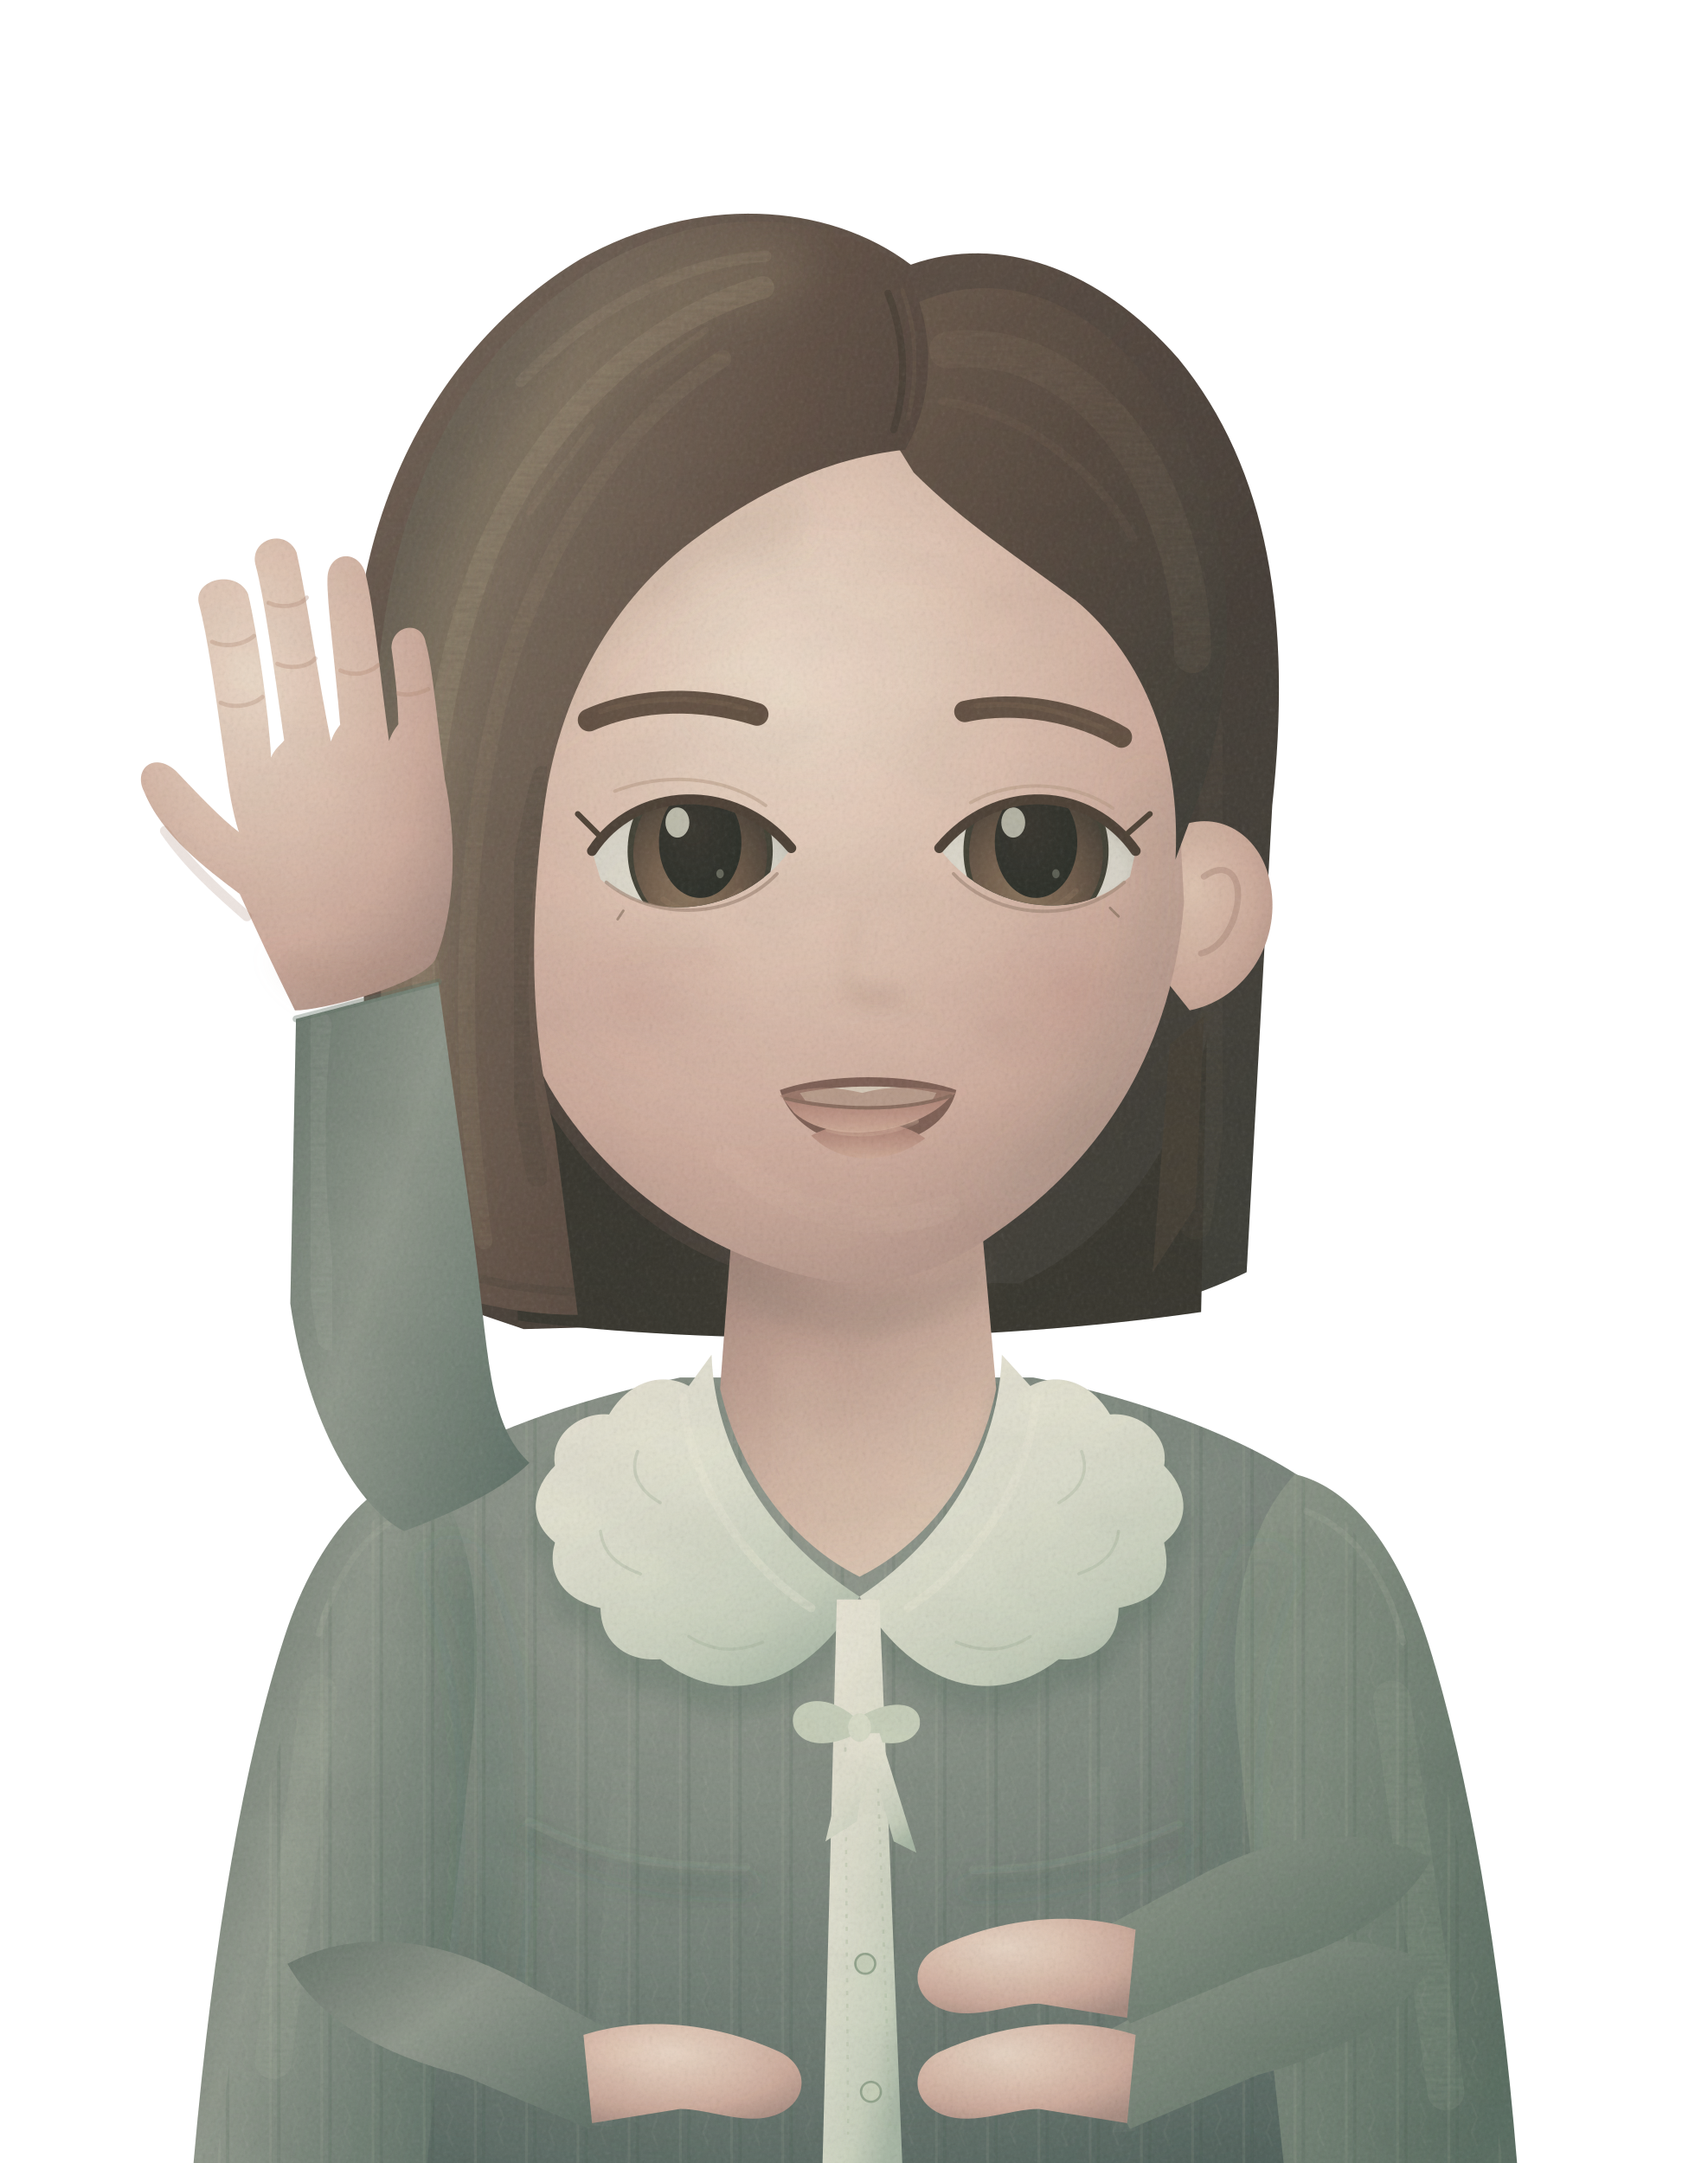
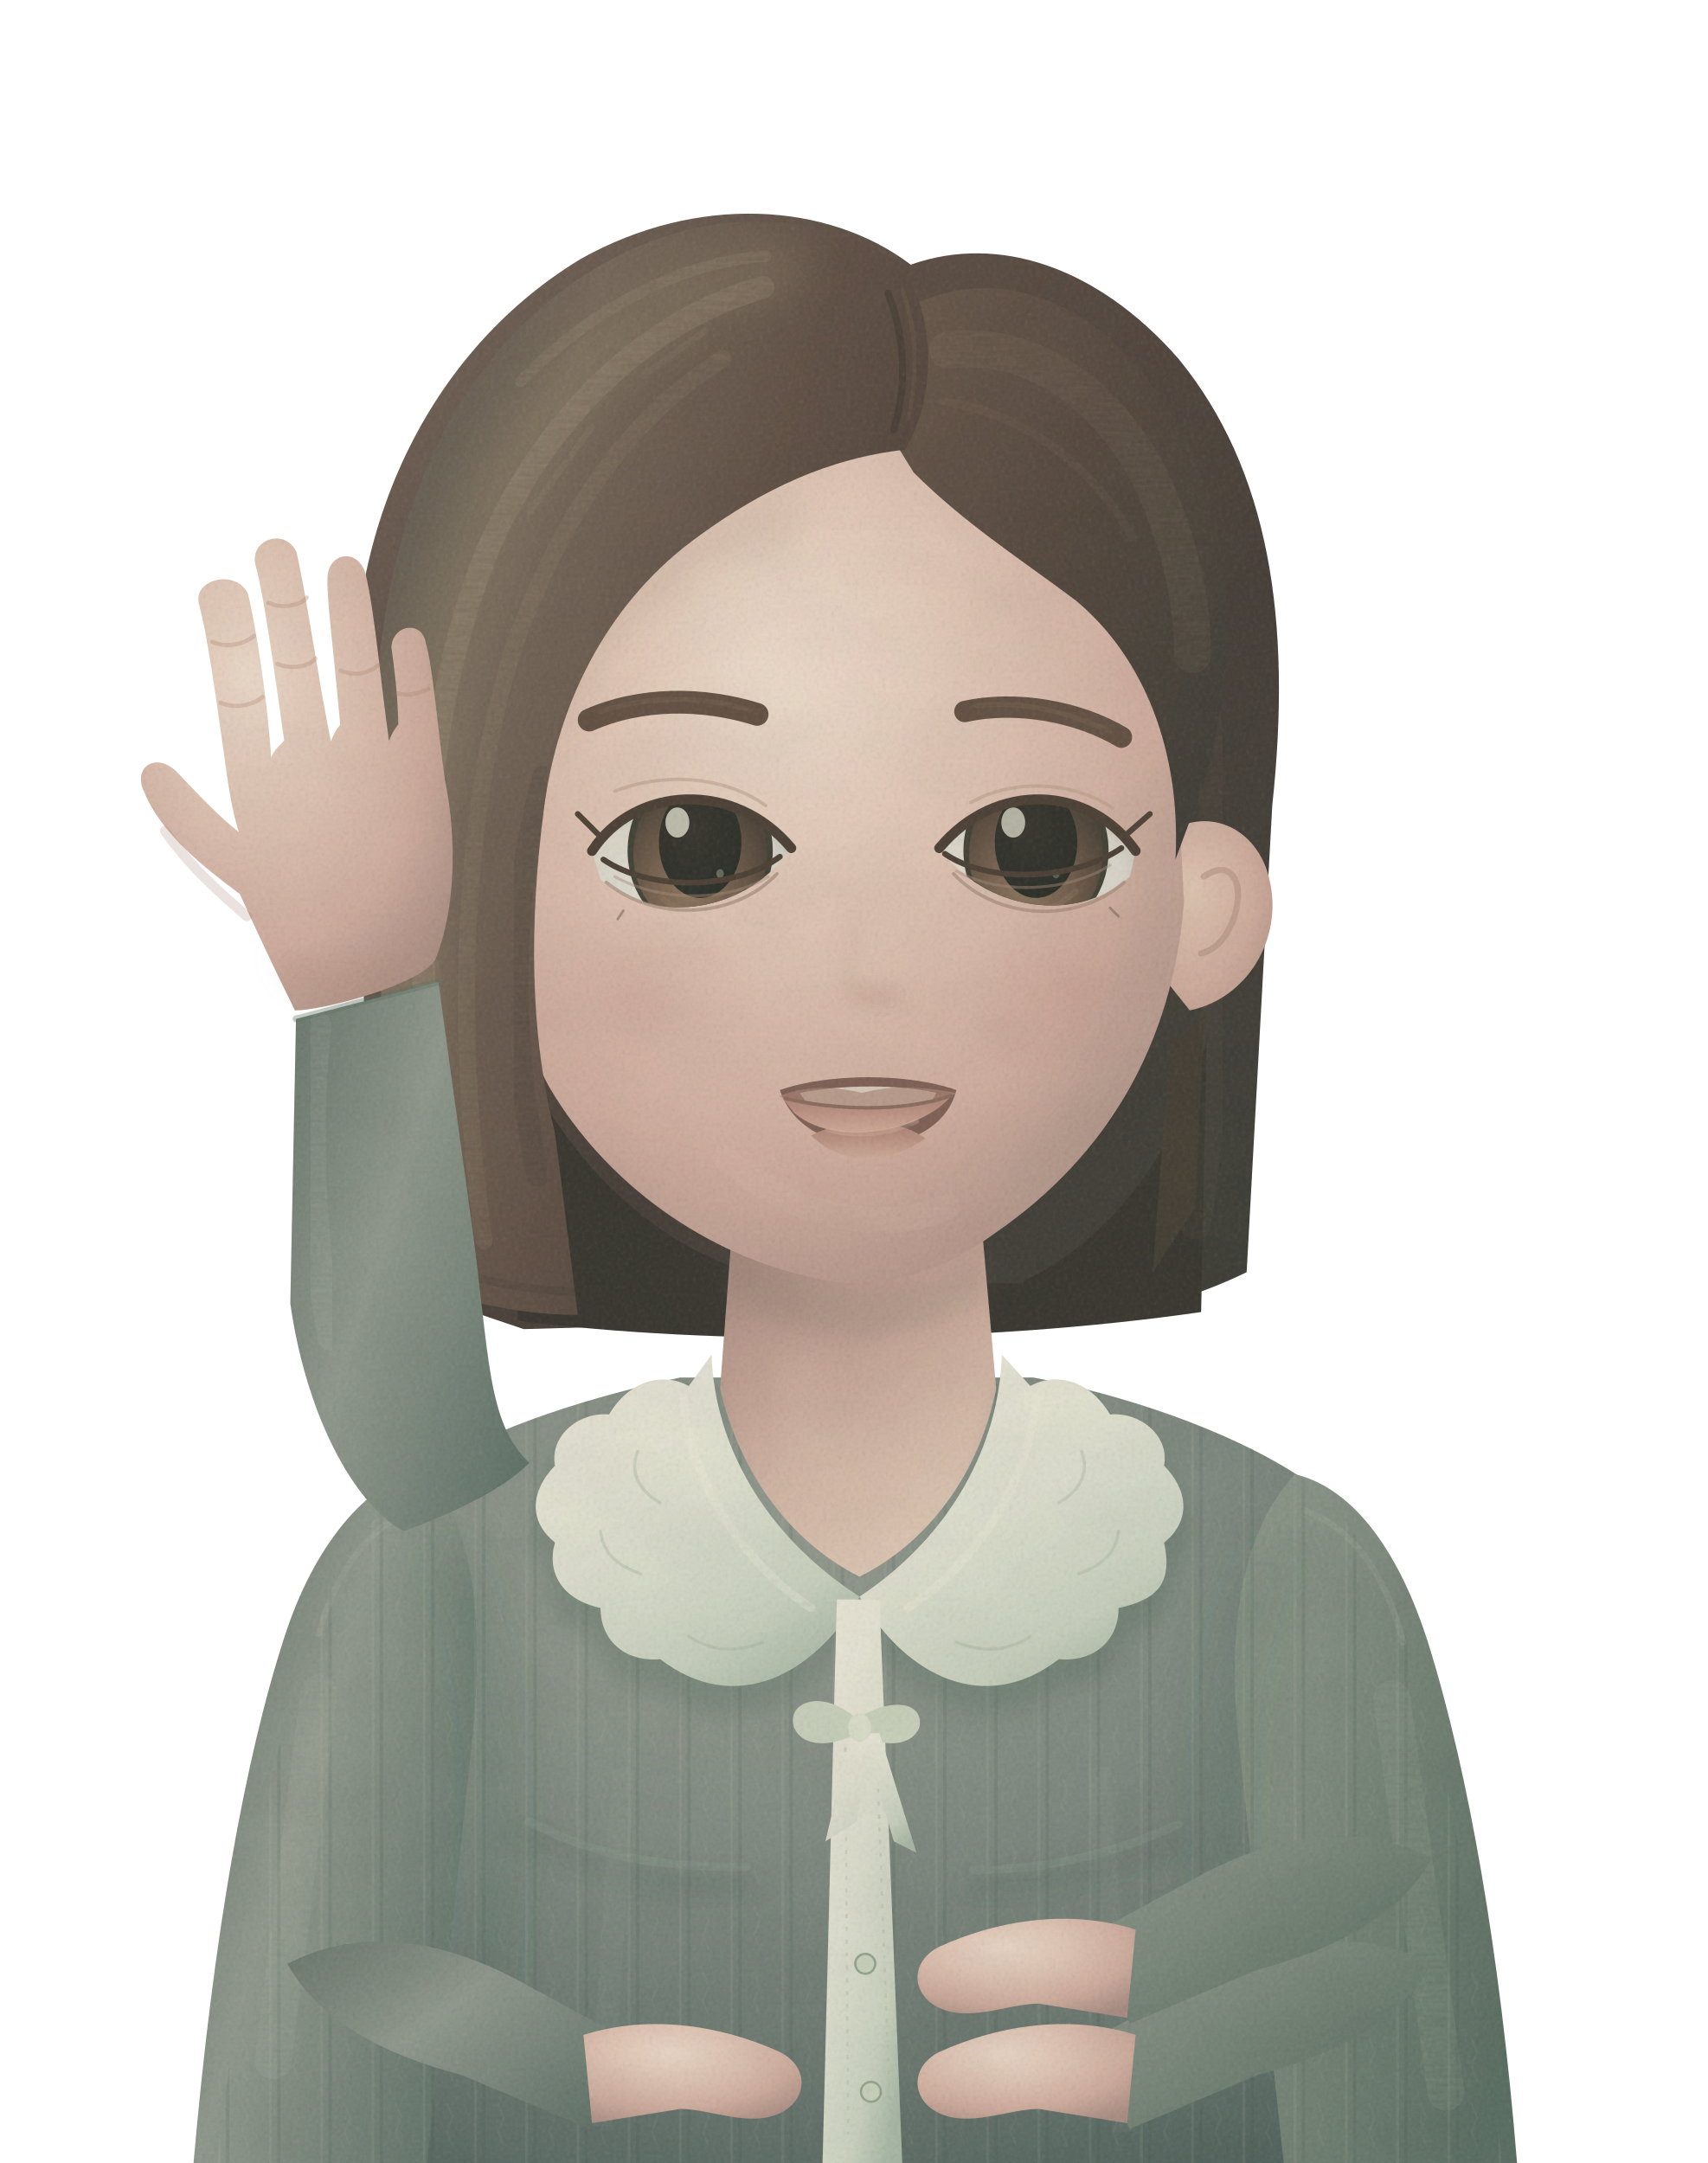
<svg xmlns="http://www.w3.org/2000/svg" viewBox="0 0 600 760" fill="none" role="img" aria-labelledby="girlTitle girlDescription">
  <defs>
    <radialGradient id="fp-skin" cx="40%" cy="29%" r="81%">
      <stop stop-color="#ead8c7" />
      <stop offset=".36" stop-color="#dfc4b3" />
      <stop offset=".7" stop-color="#cfad9e" />
      <stop offset="1" stop-color="#aa8e83" />
    </radialGradient>
    <linearGradient id="fp-neck" x1="30%" y1="0%" x2="70%" y2="100%">
      <stop stop-color="#a18479" />
      <stop offset=".36" stop-color="#c2a294" />
      <stop offset=".76" stop-color="#d8bdab" />
      <stop offset="1" stop-color="#dfcbb7" />
    </linearGradient>
    <radialGradient id="fp-ear" cx="32%" cy="36%" r="86%">
      <stop stop-color="#dfc4b1" />
      <stop offset=".6" stop-color="#cfad9d" />
      <stop offset="1" stop-color="#b49487" />
    </radialGradient>
    <linearGradient id="fp-hair-back" x1="8%" y1="0%" x2="90%" y2="93%">
      <stop stop-color="#76675a" />
      <stop offset=".3" stop-color="#5e5046" />
      <stop offset=".67" stop-color="#49413a" />
      <stop offset="1" stop-color="#41413a" />
    </linearGradient>
    <linearGradient id="fp-hair-left" x1="0%" y1="12%" x2="100%" y2="74%">
      <stop stop-color="#625e52" />
      <stop offset=".27" stop-color="#77695b" />
      <stop offset=".57" stop-color="#625247" />
      <stop offset=".83" stop-color="#51453d" />
      <stop offset="1" stop-color="#494039" />
    </linearGradient>
    <linearGradient id="fp-hair-right" x1="0%" y1="0%" x2="100%" y2="85%">
      <stop stop-color="#6d5c4e" />
      <stop offset=".48" stop-color="#584b41" />
      <stop offset="1" stop-color="#424039" />
    </linearGradient>
    <radialGradient id="fp-eye-white" cx="45%" cy="67%" r="80%">
      <stop stop-color="#e6e1d3" />
      <stop offset=".6" stop-color="#d9d5c9" />
      <stop offset="1" stop-color="#aaa89c" />
    </radialGradient>
    <radialGradient id="fp-iris" cx="43%" cy="72%" r="80%">
      <stop stop-color="#8f7961" />
      <stop offset=".4" stop-color="#74604e" />
      <stop offset=".76" stop-color="#53483d" />
      <stop offset="1" stop-color="#393a32" />
    </radialGradient>
    <radialGradient id="fp-pupil" cx="40%" cy="35%" r="85%">
      <stop stop-color="#3b3831" />
      <stop offset="1" stop-color="#2b3029" />
    </radialGradient>
    <radialGradient id="fp-cheek">
      <stop stop-color="#bb8c83" stop-opacity=".3" />
      <stop offset=".5" stop-color="#bc958a" stop-opacity=".13" />
      <stop offset="1" stop-color="#bc958a" stop-opacity="0" />
    </radialGradient>
    <linearGradient id="fp-lip" x1="0%" y1="0%" x2="0%" y2="100%">
      <stop stop-color="#aa7f73" />
      <stop offset=".5" stop-color="#bd9485" />
      <stop offset="1" stop-color="#cfab98" />
    </linearGradient>
    <radialGradient id="fp-knit" cx="40%" cy="23%" r="88%">
      <stop stop-color="#969c91" />
      <stop offset=".42" stop-color="#818b81" />
      <stop offset=".75" stop-color="#6b7870" />
      <stop offset="1" stop-color="#53645e" />
    </radialGradient>
    <linearGradient id="fp-sleeve-left" x1="0%" y1="10%" x2="100%" y2="80%">
      <stop stop-color="#6e7a70" />
      <stop offset=".43" stop-color="#91998d" />
      <stop offset="1" stop-color="#64756b" />
    </linearGradient>
    <linearGradient id="fp-sleeve-right" x1="0%" y1="0%" x2="100%" y2="80%">
      <stop stop-color="#929b8d" />
      <stop offset=".45" stop-color="#7b887b" />
      <stop offset="1" stop-color="#5c6f63" />
    </linearGradient>
    <linearGradient id="fp-collar" x1="20%" y1="0%" x2="80%" y2="100%">
      <stop stop-color="#e9e5d6" />
      <stop offset=".44" stop-color="#dedfce" />
      <stop offset=".8" stop-color="#c8d0bd" />
      <stop offset="1" stop-color="#a9b8a6" />
    </linearGradient>
    <filter id="fp-soft" x="-40%" y="-40%" width="180%" height="180%">
      <feGaussianBlur stdDeviation="3.5" />
    </filter>
    <filter id="fp-wash" x="-40%" y="-40%" width="180%" height="180%">
      <feGaussianBlur stdDeviation="8" />
    </filter>
    <filter id="fp-paper" x="-3%" y="-3%" width="106%" height="106%" color-interpolation-filters="sRGB">
      <feTurbulence type="fractalNoise" baseFrequency=".72" numOctaves="3" seed="26" result="fine" />
      <feColorMatrix in="fine" type="saturate" values="0" result="mono" />
      <feComponentTransfer in="mono" result="lightGrain">
        <feFuncA type="linear" slope=".12" />
      </feComponentTransfer>
      <feComposite in="lightGrain" in2="SourceGraphic" operator="in" result="clippedGrain" />
      <feBlend in="SourceGraphic" in2="clippedGrain" mode="soft-light" />
    </filter>
    <filter id="fp-dry" x="-10%" y="-20%" width="120%" height="140%" color-interpolation-filters="sRGB">
      <feTurbulence type="fractalNoise" baseFrequency=".12 .7" numOctaves="2" seed="14" result="brush" />
      <feColorMatrix in="brush" type="luminanceToAlpha" result="brushAlpha" />
      <feComposite in="SourceGraphic" in2="brushAlpha" operator="in" />
    </filter>
    <filter id="fp-pigment" x="-3%" y="-3%" width="106%" height="106%" color-interpolation-filters="sRGB">
      <feTurbulence type="fractalNoise" baseFrequency=".025 .04" numOctaves="3" seed="19" result="cloud" />
      <feColorMatrix in="cloud" type="saturate" values="0" result="cloudMono" />
      <feComponentTransfer in="cloudMono" result="thinWash">
        <feFuncA type="linear" slope=".07" />
      </feComponentTransfer>
      <feComposite in="thinWash" in2="SourceGraphic" operator="in" result="clippedWash" />
      <feBlend in="SourceGraphic" in2="clippedWash" mode="multiply" />
    </filter>
    <clipPath id="fp-face-clip">
      <path d="M183 244C190 195 235 158 293 155C350 153 398 190 412 242L416 317C412 367 389 406 350 433C328 449 307 454 286 449C248 441 213 416 193 382C176 352 176 291 183 244Z" />
    </clipPath>
    <clipPath id="fp-left-eye">
      <path d="M208 299C223 276 258 274 278 298C263 320 231 326 211 309Z" />
    </clipPath>
    <clipPath id="fp-right-eye">
      <path d="M330 298C350 274 383 276 399 299L397 308C378 325 346 320 330 298Z" />
    </clipPath>
    <clipPath id="fp-body-clip">
      <path d="M239 484C211 490 173 501 149 517C119 538 102 586 91 647L76 760H528L512 647C501 587 487 541 457 519C431 502 394 490 363 484Z" />
    </clipPath>
    <clipPath id="fp-hair-left-clip">
      <path d="M317 93C279 68 228 74 188 110C143 151 128 216 132 291L137 447C157 456 179 462 203 462L195 398C186 363 186 324 191 285C196 245 215 210 246 188C268 172 291 161 318 158C329 139 329 113 317 93Z" />
    </clipPath>
    <pattern id="fp-knit-stitch" width="18" height="23" patternUnits="userSpaceOnUse">
      <path d="M5 0V23" stroke="#d5d7c4" stroke-opacity=".08" stroke-width="1" />
      <path d="M8 0V23" stroke="#435a4b" stroke-opacity=".13" stroke-width="1.2" />
      <path d="M13 3L15 8L13 13L15 18" stroke="#d1d5bf" stroke-opacity=".055" stroke-width=".7" />
    </pattern>
  </defs>
  <g id="desk" style="display:none">
    <path d="M18 684H582L600 718H0Z" fill="#b9b8a9" />
    <path d="M0 718H600V741H0Z" fill="#919c8d" />
    <path d="M24 684H576" stroke="#e4dfcf" stroke-opacity=".65" stroke-width="3" />
  </g>
  <g filter="url(#fp-paper)">
    <g filter="url(#fp-pigment)">
      <path d="M125 262C119 191 148 125 204 91C245 68 291 71 320 93C351 82 386 94 414 126C446 165 454 218 447 283L438 447C405 463 366 469 325 463L184 467L131 449Z" fill="url(#fp-hair-back)" />
      <path d="M176 354C191 401 228 440 271 449L358 451C392 435 414 403 424 365L422 461C346 472 251 473 182 464Z" fill="#3b3931" />
      <path d="M416 211C432 277 431 355 420 430" stroke="#8f7e65" stroke-opacity=".13" stroke-width="11" stroke-linecap="round" filter="url(#fp-dry)" />
      <g id="body">
        <path d="M239 484C211 490 173 501 149 517C119 538 102 586 91 647L76 760H528L512 647C501 587 487 541 457 519C431 502 394 490 363 484Z" fill="url(#fp-knit)" />
        <path d="M149 516C128 521 110 544 100 575C86 618 75 680 68 760H150L166 610C170 570 167 536 149 516Z" fill="url(#fp-sleeve-left)" />
        <path d="M455 518C476 523 492 546 502 578C516 623 527 686 533 760H451L435 610C431 570 437 537 455 518Z" fill="url(#fp-sleeve-right)" />
        <g clip-path="url(#fp-body-clip)">
          <path d="M70 486H540V760H70Z" fill="url(#fp-knit-stitch)" />
          <path d="M156 544C178 587 178 649 168 713M447 545C426 586 427 649 436 713" stroke="#405b4e" stroke-opacity=".19" stroke-width="14" filter="url(#fp-wash)" />
          <path d="M186 645C212 659 237 662 263 662M341 663C369 663 393 656 416 646" stroke="#40584b" stroke-opacity=".19" stroke-width="6" stroke-linecap="round" filter="url(#fp-soft)" />
          <path d="M186 640C212 654 238 656 262 656M342 657C369 657 392 651 414 641" stroke="#c0c8b4" stroke-opacity=".18" stroke-width="3" stroke-linecap="round" filter="url(#fp-dry)" />
          <path d="M219 622L211 747M386 621L395 749" stroke="#c0c8b4" stroke-opacity=".1" stroke-width="8" filter="url(#fp-dry)" />
          <path d="M112 595L96 724M489 597L508 735" stroke="#bac3ac" stroke-opacity=".2" stroke-width="13" stroke-linecap="round" filter="url(#fp-dry)" />
        </g>
        <path d="M112 574C119 550 131 535 147 530M493 577C487 553 475 537 459 531" stroke="#c4cbb7" stroke-opacity=".26" stroke-width="2.2" stroke-linecap="round" filter="url(#fp-dry)" />
        <path d="M258 421L253 488C260 518 278 542 302 554C326 542 344 518 350 488L344 420Z" fill="url(#fp-neck)" />
        <path d="M258 440C281 457 323 458 345 439L347 453C324 475 282 474 256 455Z" fill="#82776b" opacity=".19" filter="url(#fp-soft)" />
        <path d="M279 485C282 505 288 521 299 534" stroke="#e7d4bc" stroke-opacity=".2" stroke-width="13" stroke-linecap="round" filter="url(#fp-wash)" />
        <path d="M331 486L321 524" stroke="#b7bea5" stroke-opacity=".12" stroke-width="11" filter="url(#fp-wash)" />
        <path d="M250 480C253 512 270 542 302 564C286 593 256 607 230 587C218 589 208 580 208 569C194 566 189 555 192 545C182 537 184 526 191 518C190 507 201 497 211 499C219 486 232 485 240 490Z" fill="#435e50" opacity=".22" transform="translate(1 6)" filter="url(#fp-soft)" />
        <path d="M352 480C349 512 333 542 302 564C318 593 348 607 374 587C386 589 396 580 396 569C410 566 415 555 412 545C422 537 420 526 413 518C414 507 403 497 393 499C385 486 372 485 364 490Z" fill="#435e50" opacity=".22" transform="translate(-1 6)" filter="url(#fp-soft)" />
        <path d="M250 476C251 507 268 539 302 561C286 589 258 603 232 583C219 584 211 576 211 565C197 562 192 552 195 542C185 534 187 523 195 515C193 504 204 496 214 497C221 485 233 482 242 487Z" fill="url(#fp-collar)" />
        <path d="M352 476C351 507 335 539 302 561C318 589 346 603 372 583C385 584 393 576 393 565C407 562 412 556 409 542C419 534 417 523 409 515C411 504 400 496 390 497C383 485 371 482 362 487Z" fill="url(#fp-collar)" />
        <path d="M240 491C242 518 259 548 285 565M364 491C362 518 345 548 319 565" stroke="#f0ecdb" stroke-opacity=".52" stroke-width="3" stroke-linecap="round" filter="url(#fp-dry)" />
        <path d="M224 510C221 518 225 524 232 528M211 538C212 546 217 550 225 553M242 575C250 580 258 581 268 577M380 510C383 518 379 524 372 528M393 538C392 546 387 550 379 553M362 575C354 580 346 581 336 577" stroke="#a3b09a" stroke-opacity=".34" stroke-width="1.1" stroke-linecap="round" />
        <path d="M294 562H309L317 760H289Z" fill="url(#fp-collar)" />
        <path d="M297 614L298 750M308 615L313 750" stroke="#9fb095" stroke-opacity=".32" stroke-width=".8" stroke-dasharray="1.5 3" />
        <path d="M301 604C289 593 276 598 279 607C282 614 292 614 301 609C310 614 320 614 323 607C325 598 313 596 301 604Z" fill="#c9d1bc" />
        <path d="M299 609L290 647L301 640L305 615L314 647L322 651L309 609Z" fill="url(#fp-collar)" />
        <ellipse cx="302" cy="607" rx="4" ry="5" fill="#d9ddc9" />
        <circle cx="304" cy="690" r="3.5" fill="#c7d0ba" stroke="#94a58e" stroke-width=".8" />
        <circle cx="306" cy="735" r="3.5" fill="#c7d0ba" stroke="#94a58e" stroke-width=".8" />
      </g>
      <g id="arm-down">
        <path d="M101 690C128 676 158 682 186 698L223 718L207 748L162 729C135 722 112 710 101 690Z" fill="url(#fp-sleeve-left)" />
        <path d="M205 715C227 708 252 711 274 721C284 726 284 737 275 742C264 748 250 741 239 741L208 746Z" fill="url(#fp-skin)" />
        <path d="M503 690C476 676 446 682 418 698L381 718L397 748L442 729C469 722 492 710 503 690Z" fill="url(#fp-sleeve-right)" />
        <path d="M399 715C377 708 352 711 330 721C320 726 320 737 329 742C340 748 354 741 365 741L396 746Z" fill="url(#fp-skin)" />
      </g>
      <g id="arm-raise-placeholder" style="display:none" />
      <g id="head">
        <path d="M408 294C424 282 442 291 446 309C451 330 438 351 418 355L406 340Z" fill="url(#fp-ear)" />
        <path d="M423 308C433 301 438 311 433 324C430 331 426 334 422 335" stroke="#ac8a7b" stroke-opacity=".48" stroke-width="2.2" stroke-linecap="round" />
        <path d="M183 244C190 195 235 158 293 155C350 153 398 190 412 242L416 317C412 367 389 406 350 433C328 449 307 454 286 449C248 441 213 416 193 382C176 352 176 291 183 244Z" fill="url(#fp-skin)" />
        <g clip-path="url(#fp-face-clip)">
          <path d="M191 248C207 215 238 191 274 182" stroke="#998470" stroke-opacity=".18" stroke-width="15" stroke-linecap="round" filter="url(#fp-wash)" />
          <path d="M403 281C414 335 393 391 355 418" stroke="#798473" stroke-opacity=".14" stroke-width="15" stroke-linecap="round" filter="url(#fp-wash)" />
          <ellipse cx="286" cy="230" rx="46" ry="35" fill="#eee1cd" opacity=".19" filter="url(#fp-wash)" />
          <ellipse cx="223" cy="350" rx="44" ry="33" fill="url(#fp-cheek)" />
          <ellipse cx="377" cy="349" rx="41" ry="32" fill="url(#fp-cheek)" />
          <path d="M211 340C221 334 234 333 246 337M358 338C370 334 383 337 391 342" stroke="#cfaa98" stroke-opacity=".18" stroke-width="11" stroke-linecap="round" filter="url(#fp-dry)" />
          <path d="M255 407C276 426 309 435 333 424" stroke="#e5cbb5" stroke-opacity=".16" stroke-width="9" stroke-linecap="round" filter="url(#fp-dry)" />
          <path d="M286 189C302 186 319 188 332 193" stroke="#f0e0c8" stroke-opacity=".15" stroke-width="8" stroke-linecap="round" filter="url(#fp-dry)" />
        </g>
        <path d="M207 253C225 245 247 245 266 251" stroke="#655345" stroke-width="8" stroke-linecap="round" />
        <path d="M339 250C357 246 379 250 394 259" stroke="#655345" stroke-width="7.5" stroke-linecap="round" />
        <path d="M211 250C229 244 247 245 262 249M343 248C361 246 377 251 390 257" stroke="#a58b6d" stroke-opacity=".26" stroke-width="1.8" stroke-linecap="round" filter="url(#fp-dry)" />
        <g id="eyes">
          <path d="M208 299C223 276 258 274 278 298C263 320 231 326 211 309Z" fill="url(#fp-eye-white)" />
          <g clip-path="url(#fp-left-eye)">
            <ellipse cx="246" cy="299" rx="25.5" ry="29" fill="#454438" />
            <ellipse cx="246" cy="300" rx="23.5" ry="27" fill="url(#fp-iris)" />
            <ellipse cx="246" cy="296" rx="14.5" ry="19.5" fill="url(#fp-pupil)" />
            <path d="M233 316C241 322 251 322 260 313" stroke="#b69a79" stroke-opacity=".34" stroke-width="2" stroke-linecap="round" filter="url(#fp-dry)" />
            <ellipse cx="238" cy="289" rx="4.2" ry="5.3" fill="#e5e4d2" opacity=".78" />
            <ellipse cx="253" cy="307" rx="1.3" ry="1.6" fill="#c9cbb7" opacity=".36" />
          </g>
          <path d="M330 298C350 274 383 276 399 299L397 308C378 325 346 320 330 298Z" fill="url(#fp-eye-white)" />
          <g clip-path="url(#fp-right-eye)">
            <ellipse cx="364" cy="299" rx="25.5" ry="29" fill="#454438" />
            <ellipse cx="364" cy="300" rx="23.5" ry="27" fill="url(#fp-iris)" />
            <ellipse cx="364" cy="296" rx="14.5" ry="19.5" fill="url(#fp-pupil)" />
            <path d="M351 316C359 322 369 322 378 313" stroke="#b69a79" stroke-opacity=".34" stroke-width="2" stroke-linecap="round" filter="url(#fp-dry)" />
            <ellipse cx="356" cy="289" rx="4.2" ry="5.3" fill="#e5e4d2" opacity=".73" />
            <ellipse cx="371" cy="307" rx="1.3" ry="1.6" fill="#c9cbb7" opacity=".3" />
          </g>
          <path d="M208 299C223 276 258 274 278 298M330 298C350 274 383 276 399 299" stroke="#4f4338" stroke-width="3.5" stroke-linecap="round" />
          <path d="M211 294L203 286M396 293L404 286" stroke="#514538" stroke-width="2" stroke-linecap="round" />
          <path d="M213 310C230 324 258 323 273 307M335 307C350 323 378 325 395 310" stroke="#a78d7c" stroke-opacity=".7" stroke-width="1.2" stroke-linecap="round" />
          <path d="M216 278C234 271 255 273 269 283M341 282C357 273 378 275 391 284" stroke="#b79b85" stroke-opacity=".5" stroke-width="1.2" stroke-linecap="round" />
          <path d="M219 320L217 323M390 319L393 322" stroke="#6b5948" stroke-opacity=".48" stroke-width=".9" stroke-linecap="round" />
        </g>
+         <g id="eyes-down">
+           <path d="M212 302C228 313 258 313 274 301M332 300C348 311 378 309 394 298" stroke="#4f4338" stroke-width="2" stroke-linecap="round" fill="none" />
+           <path d="M216 308C232 317 256 317 270 308M336 306C352 315 376 313 390 304" stroke="#a78d7a" stroke-opacity=".45" stroke-width="1" stroke-linecap="round" fill="none" />
+           <path d="M208 299C223 276 258 274 278 298M330 298C350 274 383 276 399 299" stroke="#4f4338" stroke-opacity=".45" stroke-width="1.5" stroke-linecap="round" fill="none" />
+         </g>
        <path d="M302 319C299 331 297 341 298 347C303 352 310 352 316 349" stroke="#a88d7a" stroke-opacity=".38" stroke-width="2" stroke-linecap="round" filter="url(#fp-soft)" />
        <ellipse cx="307" cy="350" rx="12" ry="4" fill="#ab8c7b" opacity=".2" filter="url(#fp-soft)" />
        <path d="M300 343L308 343" stroke="#e9d5bd" stroke-opacity=".45" stroke-width="3" stroke-linecap="round" filter="url(#fp-dry)" />
        <g id="mouth-open">
          <path d="M274 383C291 377 319 377 336 383C330 408 283 410 274 383Z" fill="#806257" />
          <path d="M281 384C296 381 316 381 329 384L325 391H286Z" fill="#e8dcc9" opacity=".85" />
          <path d="M285 399C298 392 316 393 325 400C313 409 296 410 285 399Z" fill="url(#fp-lip)" />
        </g>
        <g id="mouth-closed">
          <path d="M274 385C285 381 294 382 303 384C314 381 325 382 336 384C324 393 286 396 274 385Z" fill="#aa8576" opacity=".65" />
          <path d="M275 386C294 391 317 391 335 384C326 397 294 404 279 391Z" fill="url(#fp-lip)" />
          <path d="M276 386C293 390 317 391 334 385" stroke="#8b6e60" stroke-width="1.25" stroke-linecap="round" />
          <path d="M291 397C302 400 314 398 322 394" stroke="#dfbfaa" stroke-opacity=".48" stroke-width="1.7" stroke-linecap="round" filter="url(#fp-dry)" />
          <path d="M295 421C303 423 313 422 320 420" stroke="#e3cbb3" stroke-opacity=".22" stroke-width="4" stroke-linecap="round" filter="url(#fp-soft)" />
        </g>
        <path d="M317 109C350 91 384 106 406 137C432 172 438 223 423 275L413 302C415 264 402 231 378 211C358 196 339 184 321 166L308 145Z" fill="url(#fp-hair-right)" />
        <path d="M333 123C364 119 392 141 406 172C414 190 419 210 419 230" stroke="#b4a080" stroke-opacity=".16" stroke-width="13" stroke-linecap="round" filter="url(#fp-dry)" />
        <path d="M331 141C360 145 384 164 398 189" stroke="#a99171" stroke-opacity=".15" stroke-width="3" stroke-linecap="round" filter="url(#fp-dry)" />
        <path d="M423 357L420 424L405 447L411 367Z" fill="#474137" />
        <path d="M317 93C279 68 228 74 188 110C143 151 128 216 132 291L137 447C157 456 179 462 203 462L195 398C186 363 186 324 191 285C196 245 215 210 246 188C268 172 291 161 318 158C329 139 329 113 317 93Z" fill="url(#fp-hair-left)" />
        <g clip-path="url(#fp-hair-left-clip)">
          <path d="M152 421C139 328 144 240 171 181C194 133 232 101 274 95" stroke="#bbac8b" stroke-opacity=".2" stroke-width="18" stroke-linecap="round" filter="url(#fp-wash)" />
          <path d="M155 424C143 332 148 251 171 194C192 145 229 112 268 101" stroke="#c7b896" stroke-opacity=".27" stroke-width="8" stroke-linecap="round" filter="url(#fp-dry)" />
          <path d="M170 436C159 359 163 281 181 226C198 179 222 146 254 126" stroke="#ac987a" stroke-opacity=".23" stroke-width="6" stroke-linecap="round" filter="url(#fp-dry)" />
          <path d="M189 413C178 361 180 312 191 273" stroke="#393a31" stroke-opacity=".3" stroke-width="8" stroke-linecap="round" filter="url(#fp-dry)" />
          <path d="M183 134C207 109 239 92 269 90" stroke="#d1c3a2" stroke-opacity=".17" stroke-width="4" stroke-linecap="round" filter="url(#fp-dry)" />
          <path d="M144 441C162 449 182 453 202 454" stroke="#3b3a31" stroke-opacity=".35" stroke-width="3" stroke-linecap="round" filter="url(#fp-dry)" />
          <path d="M146 247L142 323M153 338L158 402M186 180L208 150M226 132L248 116" stroke="#c3b18b" stroke-opacity=".14" stroke-width="2.2" stroke-linecap="round" filter="url(#fp-dry)" />
        </g>
        <path d="M312 103C319 121 318 138 314 151" stroke="#403a31" stroke-opacity=".5" stroke-width="2.5" stroke-linecap="round" />
        <path d="M317 102C323 118 322 135 319 147" stroke="#b39c78" stroke-opacity=".17" stroke-width="1.5" stroke-linecap="round" filter="url(#fp-dry)" />
      </g>
      <g id="arm-raise">
        <g transform="translate(123.9 344) rotate(-8) scale(1.35)">
          <path d="M-16 6C-20 -6, -23 -16, -26 -26C-34 -34, -44 -44, -47 -56C-49 -62, -43 -66, -38 -60C-33 -53, -28 -46, -24 -42C-25 -48, -25 -54, -25 -58C-25 -80, -25 -94, -26 -102C-27 -109, -15 -110, -13 -103C-12 -92, -12 -72, -13 -60C-12 -62, -10 -63, -9 -64C-9 -84, -9 -102, -10 -110C-11 -117, -1 -119, 1 -112C2 -100, 2 -78, 3 -62C4 -64, 5 -65, 6 -66C7 -84, 7 -98, 8 -104C9 -111, 17 -111, 18 -104C19 -94, 18 -76, 18 -60C19 -62, 20 -63, 21 -64C22 -72, 22 -80, 22 -84C23 -90, 31 -90, 31 -84C32 -78, 31 -62, 31 -48C32 -32, 29 -14, 22 -2C17 4, -9 7, -16 6Z" fill="url(#fp-skin)" />
          <path d="M-18 -10C-6 -2, 10 -2, 22 -12C20 4, 6 10, -6 6C-13 3, -17 -3, -18 -10Z" fill="#a8806c" opacity=".18" filter="url(#fp-soft)" />
          <g stroke="#b08773" stroke-opacity=".32" stroke-width="1.1" stroke-linecap="round" fill="none">
            <path d="M-24 -76C-21 -74, -16 -74, -13 -76" />
            <path d="M-24 -92C-21 -90, -16 -90, -13 -92" />
            <path d="M-8 -84C-5 -82, 0 -82, 2 -84" />
            <path d="M-8 -100C-5 -98, 0 -98, 2 -100" />
            <path d="M8 -80C11 -78, 15 -78, 18 -80" />
            <path d="M22 -72C24 -71, 27 -71, 30 -72" />
          </g>
          <path d="M-25 -20C-31 -27, -38 -35, -43 -45" stroke="#a8806c" stroke-opacity=".2" stroke-width="2.6" stroke-linecap="round" />
        </g>
        <path d="M142 538C126 530, 108 500, 102 458L104 358L154 345L166 432C172 476, 171 500, 186 514C176 524, 158 532, 142 538Z" fill="url(#fp-sleeve-left)" />
        <path d="M116 470C110 436, 108 396, 112 360" stroke="#e8ead8" stroke-opacity=".14" stroke-width="9" stroke-linecap="round" filter="url(#fp-dry)" />
        <path d="M104 358L154 345" stroke="#5d6f63" stroke-opacity=".35" stroke-width="2.4" stroke-linecap="round" />
        <path d="M503 653C476 639 446 645 418 661L381 681L397 711L442 692C469 685 492 673 503 653Z" fill="url(#fp-sleeve-right)" />
        <path d="M399 678C377 671 352 674 330 684C320 689 320 700 329 705C340 711 354 704 365 704L396 709Z" fill="url(#fp-skin)" />
      </g>
    </g>
  </g>
</svg>
